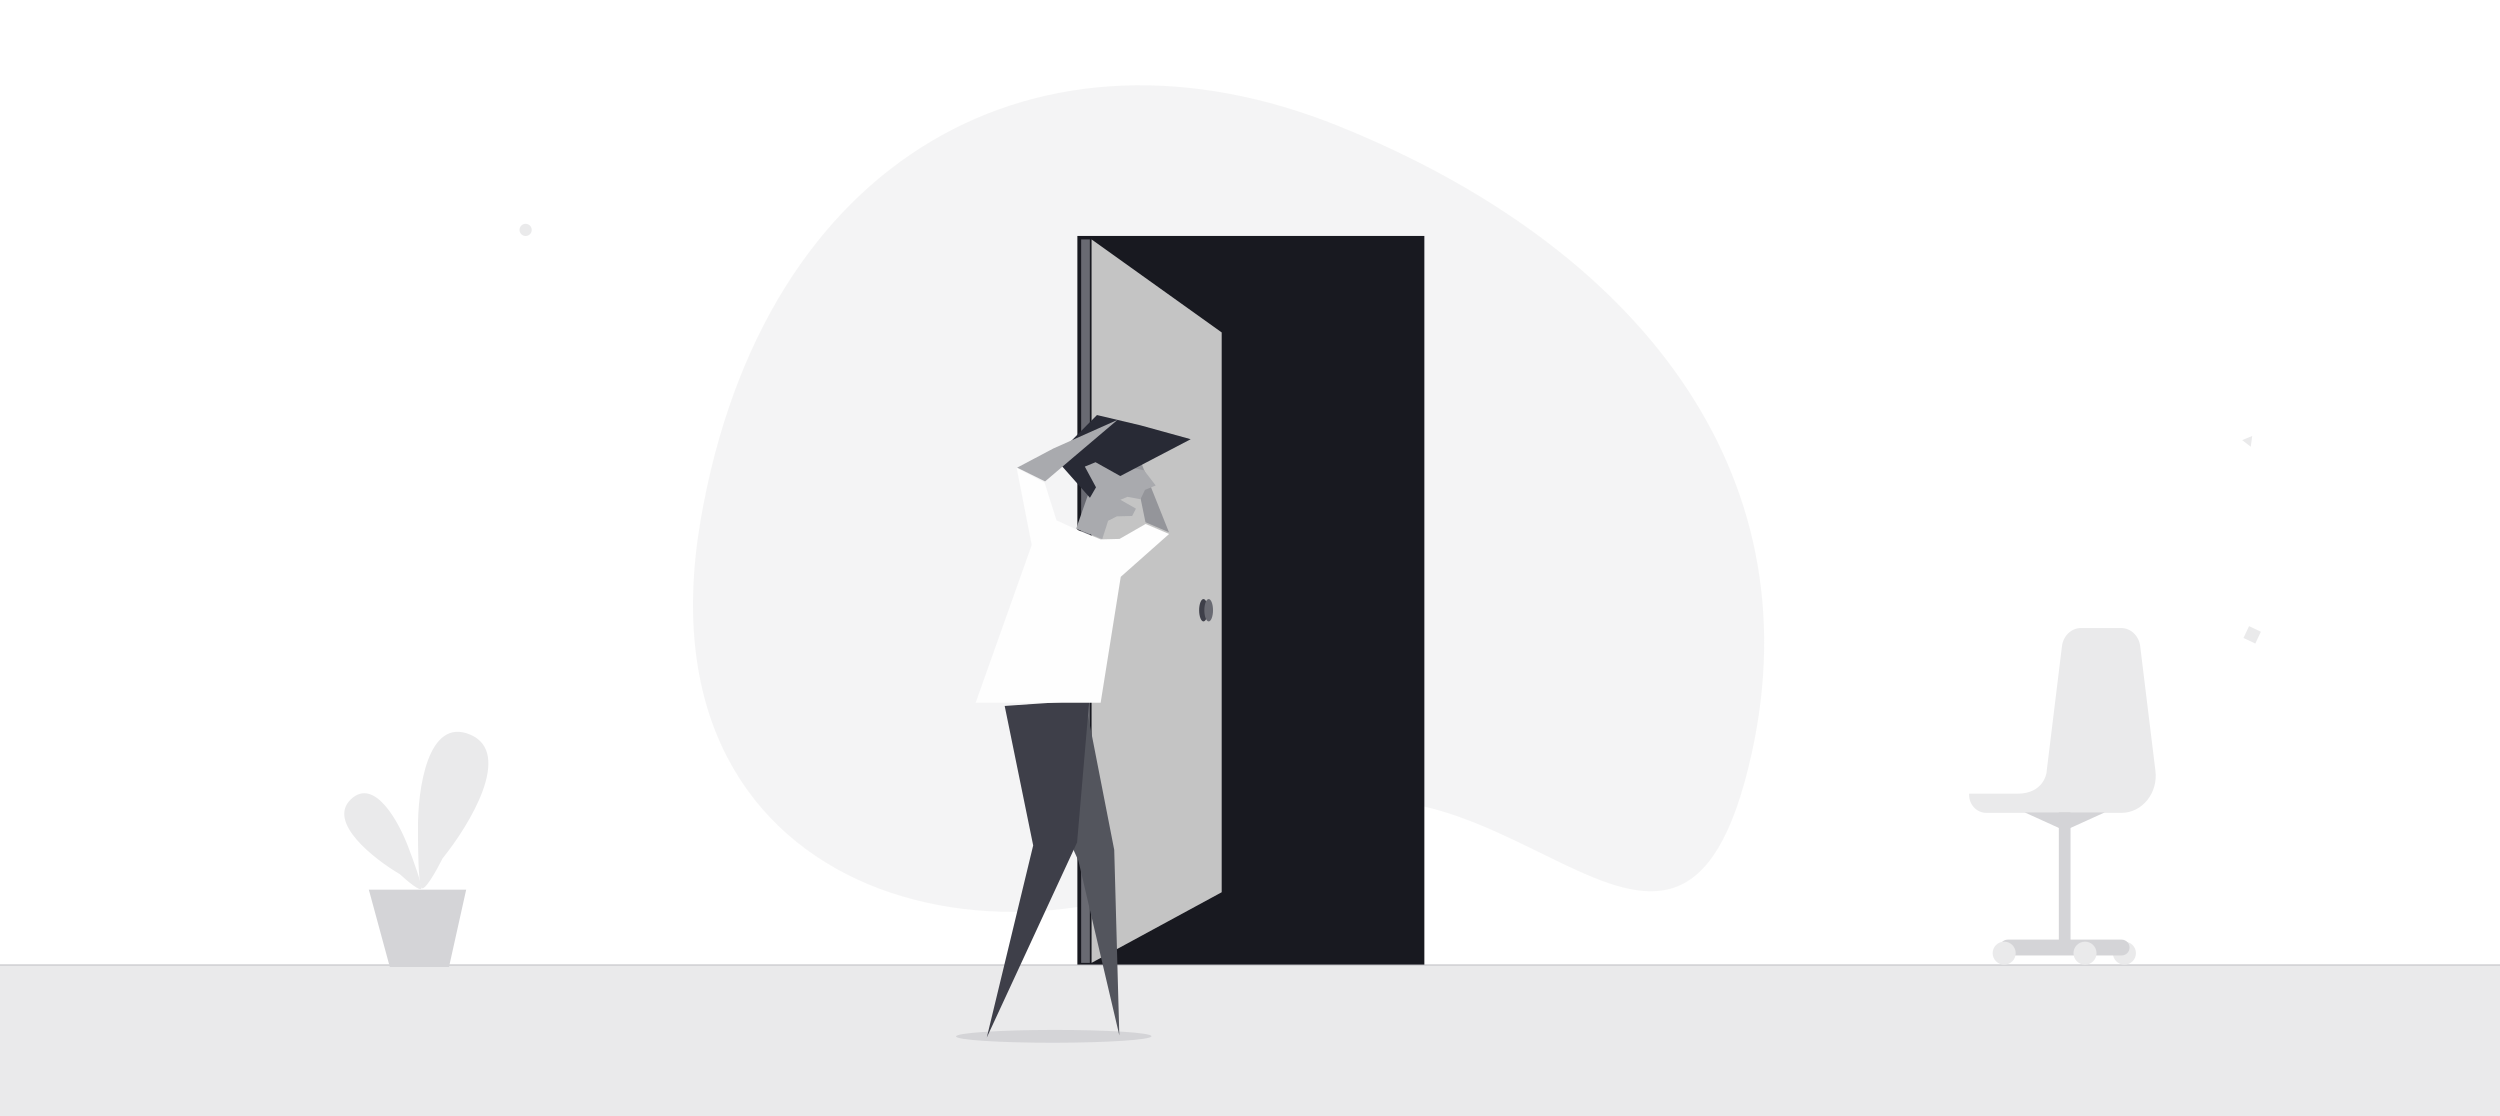
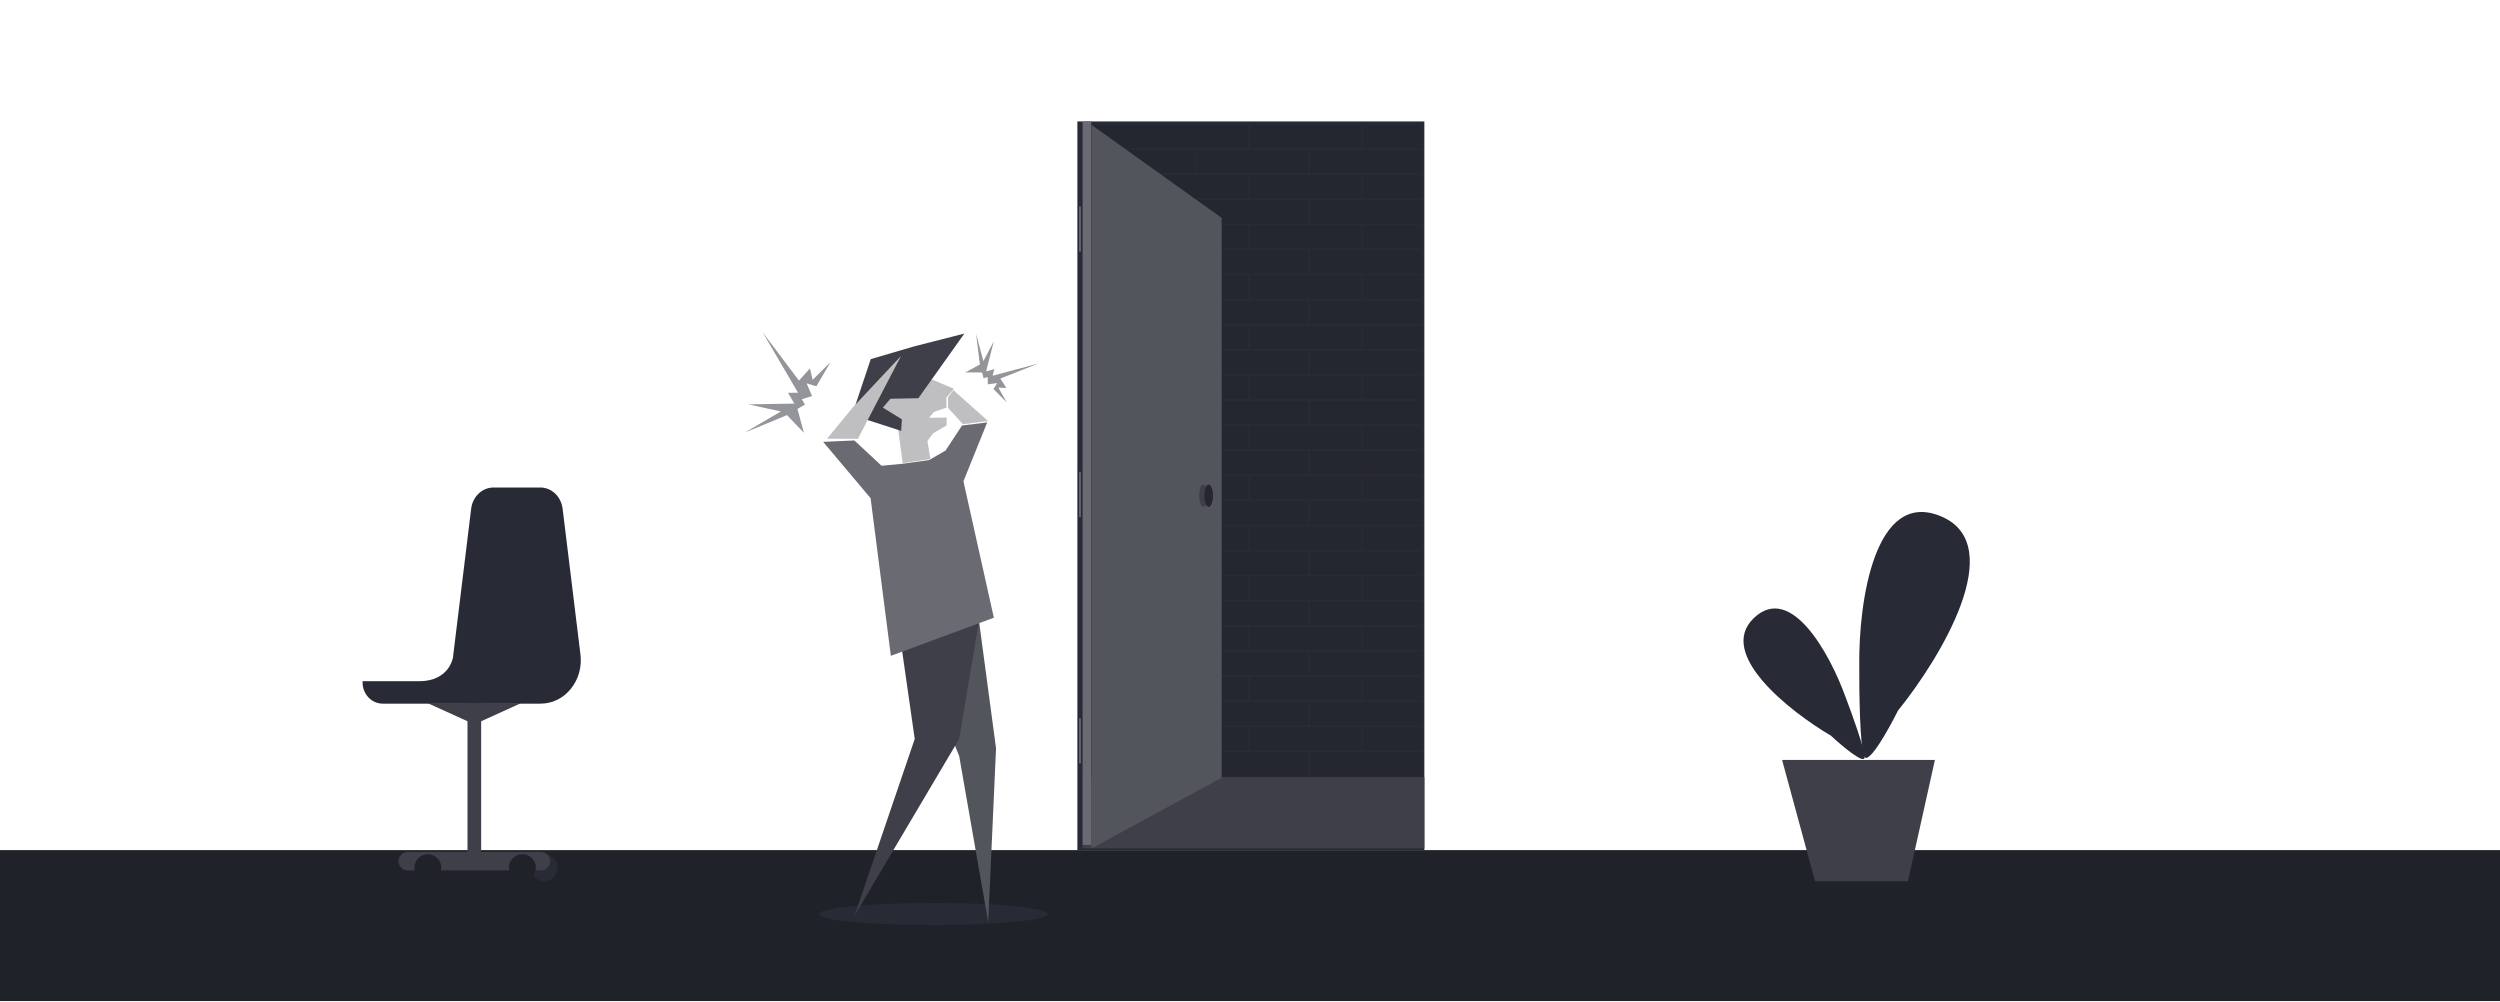
- <svg xmlns="http://www.w3.org/2000/svg" xmlns:xlink="http://www.w3.org/1999/xlink" width="1441" height="643" viewBox="0 0 1441 643" fill="none">
-   <rect y="556" width="1441" height="124" fill="#EAEAEB" />
-   <path opacity="0.5" fill-rule="evenodd" clip-rule="evenodd" d="M771.86 72.778C943.719 142.243 1045.66 271.653 1009.68 434.313C966.555 629.279 856.727 392.5 724.957 482.586C593.186 572.673 365.301 525.647 403.75 300.288C439.743 89.323 600.001 3.313 771.86 72.778Z" fill="#EAEAEB" />
-   <line x1="-4.37114e-08" y1="556.297" x2="1441" y2="556.297" stroke="#D4D4D7" />
-   <rect width="7.53" height="7.535" transform="matrix(0.904105 0.42731 -0.426678 0.904404 1296.36 360.911)" fill="#EAEAEB" />
-   <ellipse cx="302.971" cy="132.517" rx="3.513" ry="3.517" fill="#EAEAEB" />
-   <path d="M1298.18 251.295L1297.34 257.509L1292.38 253.677L1298.18 251.295Z" fill="#EAEAEB" />
-   <path fill-rule="evenodd" clip-rule="evenodd" d="M1135 457.485V458.172C1135 463.898 1139.45 468.537 1144.94 468.537H1222.78C1234.79 468.537 1244.03 457.039 1242.37 444.155L1233.59 372.37C1232.83 366.424 1228.14 362 1222.59 362H1199.52C1193.98 362 1189.29 366.424 1188.53 372.37L1179.74 444.155C1179.67 444.668 1179.63 445.181 1179.6 445.689L1179.55 445.681C1179.55 445.681 1177.92 457.485 1162.81 457.485H1135Z" fill="#EAEAEB" />
-   <path fill-rule="evenodd" clip-rule="evenodd" d="M1217.87 549.399C1217.87 553.06 1220.85 556.028 1224.52 556.028C1228.18 556.028 1231.16 553.06 1231.16 549.399C1231.16 545.738 1228.18 542.769 1224.52 542.769C1220.85 542.769 1217.87 545.738 1217.87 549.399Z" fill="#EAEAEB" />
-   <path fill-rule="evenodd" clip-rule="evenodd" d="M1157.26 550.728H1222.9C1225.42 550.728 1227.48 548.675 1227.48 546.165C1227.48 543.656 1225.42 541.602 1222.9 541.602H1157.26C1154.74 541.602 1152.68 543.656 1152.68 546.165C1152.68 548.675 1154.74 550.728 1157.26 550.728Z" fill="#D4D4D7" />
-   <path fill-rule="evenodd" clip-rule="evenodd" d="M1193.45 548.558H1186.71V468.26H1193.45V548.558Z" fill="#D4D4D7" />
-   <path fill-rule="evenodd" clip-rule="evenodd" d="M1167 468.26L1190.08 478.752L1213.17 468.26H1167Z" fill="#D4D4D7" />
-   <path fill-rule="evenodd" clip-rule="evenodd" d="M1195.16 549.399C1195.16 553.06 1198.13 556.028 1201.8 556.028C1205.47 556.028 1208.44 553.06 1208.44 549.399C1208.44 545.738 1205.47 542.769 1201.8 542.769C1198.13 542.769 1195.16 545.738 1195.16 549.399Z" fill="#EAEAEB" />
-   <path fill-rule="evenodd" clip-rule="evenodd" d="M1148.56 549.399C1148.56 553.06 1151.54 556.028 1155.21 556.028C1158.87 556.028 1161.85 553.06 1161.85 549.399C1161.85 545.738 1158.87 542.769 1155.21 542.769C1151.54 542.769 1148.56 545.738 1148.56 549.399Z" fill="#EAEAEB" />
-   <path d="M224.696 557.369H258.801L268.702 512.813H212.595L224.696 557.369Z" fill="#D4D4D7" />
-   <path d="M271.101 423.465C295.814 434.028 270.749 475.378 255.127 494.732C251.674 501.657 244.367 514.724 242.759 511.592C241.151 508.46 240.867 487.831 240.926 477.908C240.687 455.359 246.388 412.902 271.101 423.465Z" fill="#EAEAEB" />
-   <path d="M202.211 460.75C188.496 473.883 215.357 494.993 230.502 503.907C234.508 507.627 242.591 514.451 242.875 511.98C243.16 509.509 238.216 495.796 235.709 489.248C230.258 474.277 215.927 447.618 202.211 460.75Z" fill="#EAEAEB" />
-   <rect width="200" height="420" transform="matrix(-1 0 0 1 821 136)" fill="#181920" />
-   <rect width="176" height="368" transform="matrix(-1 0 0 1 809 147)" fill="url(#pattern0)" />
-   <path d="M704.18 191.614L629.18 138V555L704.18 514.293V191.614Z" fill="#C4C4C4" />
-   <ellipse rx="2.5" ry="6.454" transform="matrix(-1 0 0 1 693.68 351.739)" fill="#3E3F49" />
-   <ellipse rx="2.5" ry="6.454" transform="matrix(-1 0 0 1 696.68 351.739)" fill="#696A72" />
-   <rect width="5" height="417" transform="matrix(-1 0 0 1 628.18 138)" fill="#696A72" />
-   <ellipse rx="56.323" ry="3.698" transform="matrix(1 -0.000962901 0.00275741 0.999996 607.383 597.343)" fill="#D4D4D7" />
-   <path d="M621.567 496.02L583.859 413.061L625.415 403.698L642.243 489.877L645.178 596.793L621.567 496.02Z" fill="#53555D" />
-   <path d="M627.879 403.527L579.099 406.909L595.527 487.308L568.764 598.082L620.838 485.553L627.879 403.527Z" fill="#3E3F49" />
-   <path d="M648.411 243.223L660.249 301.025L673.785 306.795L648.411 243.223Z" fill="#94959A" />
-   <path d="M635.336 310.748L620.281 304.769L628.774 280.561L622.327 268.625L627.168 264.341L659.428 271.078L666.145 279.835L659.96 282.367L657.362 287.773L649.904 286.373L645.776 288.068L654.764 293.178L652.574 297.412L643.75 297.636L638.719 300.16L635.336 310.748Z" fill="#A9AAAE" />
-   <path d="M631.735 280.886L628.237 286.921L607.815 263.83L632.292 239.233L657.43 245.174L686.326 253.164L645.719 274.393L631.473 266.418L625.288 268.95L631.735 280.886Z" fill="#282A35" />
-   <path d="M634.412 310.909L645.312 310.632L660.321 302.023L673.857 307.793L646 332.481L634.412 405.063L562.36 405.063L594.686 314.142L586.009 269.744L602.083 278.213L608.978 299.917L620.292 305.13L634.412 310.909Z" fill="#FEFEFE" />
-   <path d="M586.282 269.549L607.167 258.502L644.139 242.015L617.765 264.393L602.384 277.488L586.282 269.549Z" fill="#A9AAAE" />
-   <defs>
-     <pattern id="pattern0" patternContentUnits="objectBoundingBox" width="1" height="1">
-       <use xlink:href="#image0" transform="translate(-1.31818) scale(0.000909091 0.000434783)" />
-     </pattern>
-   </defs>
+ <svg xmlns="http://www.w3.org/2000/svg" width="1441" height="577" viewBox="0 0 1441 577" fill="none">
+   <rect y="490" width="1441" height="87" fill="#20222A" />
+   <path fill-rule="evenodd" clip-rule="evenodd" d="M209 392.654V393.456C209 400.152 214.205 405.576 220.621 405.576H311.648C325.688 405.576 336.494 392.131 334.556 377.066L324.279 293.126C323.389 286.173 317.905 281 311.425 281H284.447C277.971 281 272.487 286.173 271.592 293.126L261.315 377.066C261.237 377.666 261.181 378.265 261.148 378.86L261.093 378.85C261.093 378.85 259.192 392.654 241.522 392.654H209Z" fill="#282A35" />
+   <path fill-rule="evenodd" clip-rule="evenodd" d="M305.904 500.131C305.904 504.412 309.382 507.883 313.672 507.883C317.962 507.883 321.439 504.412 321.439 500.131C321.439 495.85 317.962 492.378 313.672 492.378C309.382 492.378 305.904 495.85 305.904 500.131Z" fill="#282A35" />
+   <path fill-rule="evenodd" clip-rule="evenodd" d="M235.027 501.685H311.791C314.731 501.685 317.137 499.284 317.137 496.35C317.137 493.416 314.731 491.015 311.791 491.015H235.027C232.087 491.015 229.681 493.416 229.681 496.35C229.681 499.284 232.087 501.685 235.027 501.685Z" fill="#3E3F49" />
+   <path fill-rule="evenodd" clip-rule="evenodd" d="M277.346 499.148H269.468V405.253H277.346V499.148Z" fill="#3E3F49" />
+   <path fill-rule="evenodd" clip-rule="evenodd" d="M246.413 405.253L273.406 417.522L300.398 405.253H246.413Z" fill="#3E3F49" />
+   <path fill-rule="evenodd" clip-rule="evenodd" d="M293.344 500.131C293.344 504.412 296.821 507.883 301.111 507.883C305.402 507.883 308.879 504.412 308.879 500.131C308.879 495.85 305.402 492.378 301.111 492.378C296.821 492.378 293.344 495.85 293.344 500.131Z" fill="#20222A" />
+   <path fill-rule="evenodd" clip-rule="evenodd" d="M238.859 500.131C238.859 504.412 242.337 507.883 246.627 507.883C250.917 507.883 254.395 504.412 254.395 500.131C254.395 495.85 250.917 492.378 246.627 492.378C242.337 492.378 238.859 495.85 238.859 500.131Z" fill="#20222A" />
+   <path d="M1046.2 507.967H1099.74L1115.29 438.009H1027.19L1046.2 507.967Z" fill="#3E3F49" />
+   <path d="M1119.06 297.721C1157.86 314.306 1118.51 379.231 1093.98 409.62C1088.56 420.493 1077.08 441.01 1074.56 436.092C1072.03 431.175 1071.59 398.784 1071.68 383.203C1071.31 347.799 1080.26 281.136 1119.06 297.721Z" fill="#282A35" />
+   <path d="M1010.89 356.264C989.358 376.884 1031.53 410.03 1055.31 424.025C1061.6 429.867 1074.3 440.581 1074.74 436.701C1075.19 432.821 1067.43 411.29 1063.49 401.009C1054.93 377.502 1032.43 335.644 1010.89 356.264Z" fill="#282A35" />
+   <rect width="200" height="420" transform="matrix(-1 0 0 1 821 70)" fill="#282A35" />
+   <rect width="197" height="41" transform="matrix(-1 0 0 1 821 448)" fill="#3E3F49" />
+   <rect width="64.01" height="13.43" transform="matrix(-1 0 0 1 689.01 433.57)" fill="#242630" />
+   <rect width="64.01" height="13.43" transform="matrix(-1 0 0 1 754.005 433.57)" fill="#242630" />
+   <rect width="64.01" height="13.43" transform="matrix(-1 0 0 1 819 433.57)" fill="#242630" />
+   <rect width="64.01" height="13.43" transform="matrix(-1 0 0 1 689.01 404.645)" fill="#242630" />
+   <rect width="64.01" height="13.43" transform="matrix(-1 0 0 1 754.005 404.645)" fill="#242630" />
+   <rect width="64.01" height="13.43" transform="matrix(-1 0 0 1 819 404.645)" fill="#242630" />
+   <rect width="94.538" height="13.43" transform="matrix(-1 0 0 1 719.538 419.108)" fill="#242630" />
+   <rect width="64.01" height="13.43" transform="matrix(-1 0 0 1 784.533 419.108)" fill="#242630" />
+   <rect width="33.482" height="13.43" transform="matrix(-1 0 0 1 819 419.108)" fill="#242630" />
+   <rect width="94.538" height="13.43" transform="matrix(-1 0 0 1 719.538 390.182)" fill="#242630" />
+   <rect width="64.01" height="13.43" transform="matrix(-1 0 0 1 784.533 390.182)" fill="#242630" />
+   <rect width="33.482" height="13.43" transform="matrix(-1 0 0 1 819 390.182)" fill="#242630" />
+   <rect width="64.01" height="13.43" transform="matrix(-1 0 0 1 689.01 317.868)" fill="#242630" />
+   <rect width="64.01" height="13.43" transform="matrix(-1 0 0 1 754.005 317.868)" fill="#242630" />
+   <rect width="64.01" height="13.43" transform="matrix(-1 0 0 1 819 317.868)" fill="#242630" />
+   <rect width="64.01" height="13.43" transform="matrix(-1 0 0 1 689.01 288.942)" fill="#242630" />
+   <rect width="64.01" height="13.43" transform="matrix(-1 0 0 1 754.005 288.942)" fill="#242630" />
+   <rect width="64.01" height="13.43" transform="matrix(-1 0 0 1 819 288.942)" fill="#242630" />
+   <rect width="94.538" height="13.43" transform="matrix(-1 0 0 1 719.538 303.405)" fill="#242630" />
+   <rect width="64.01" height="13.43" transform="matrix(-1 0 0 1 784.533 303.405)" fill="#242630" />
+   <rect width="33.482" height="13.43" transform="matrix(-1 0 0 1 819 303.405)" fill="#242630" />
+   <rect width="94.538" height="13.43" transform="matrix(-1 0 0 1 719.538 274.479)" fill="#242630" />
+   <rect width="64.01" height="13.43" transform="matrix(-1 0 0 1 784.533 274.479)" fill="#242630" />
+   <rect width="33.482" height="13.43" transform="matrix(-1 0 0 1 819 274.479)" fill="#242630" />
+   <rect width="64.01" height="13.43" transform="matrix(-1 0 0 1 689.01 202.165)" fill="#242630" />
+   <rect width="64.01" height="13.43" transform="matrix(-1 0 0 1 754.005 202.165)" fill="#242630" />
+   <rect width="64.01" height="13.43" transform="matrix(-1 0 0 1 819 202.165)" fill="#242630" />
+   <rect width="64.01" height="13.43" transform="matrix(-1 0 0 1 689.01 173.24)" fill="#242630" />
+   <rect width="64.01" height="13.43" transform="matrix(-1 0 0 1 754.005 173.24)" fill="#242630" />
+   <rect width="64.01" height="13.43" transform="matrix(-1 0 0 1 819 173.24)" fill="#242630" />
+   <rect width="94.538" height="13.43" transform="matrix(-1 0 0 1 719.538 187.702)" fill="#242630" />
+   <rect width="64.01" height="13.43" transform="matrix(-1 0 0 1 784.533 187.702)" fill="#242630" />
+   <rect width="33.482" height="13.43" transform="matrix(-1 0 0 1 819 187.702)" fill="#242630" />
+   <rect width="94.538" height="13.43" transform="matrix(-1 0 0 1 719.538 158.777)" fill="#242630" />
+   <rect width="64.01" height="13.43" transform="matrix(-1 0 0 1 784.533 158.777)" fill="#242630" />
+   <rect width="33.482" height="13.43" transform="matrix(-1 0 0 1 819 158.777)" fill="#242630" />
+   <rect width="64.01" height="13.43" transform="matrix(-1 0 0 1 689.01 375.719)" fill="#242630" />
+   <rect width="64.01" height="13.43" transform="matrix(-1 0 0 1 754.005 375.719)" fill="#242630" />
+   <rect width="64.01" height="13.43" transform="matrix(-1 0 0 1 819 375.719)" fill="#242630" />
+   <rect width="64.01" height="13.43" transform="matrix(-1 0 0 1 689.01 346.793)" fill="#242630" />
+   <rect width="64.01" height="13.43" transform="matrix(-1 0 0 1 754.005 346.793)" fill="#242630" />
+   <rect width="64.01" height="13.43" transform="matrix(-1 0 0 1 819 346.793)" fill="#242630" />
+   <rect width="94.538" height="13.43" transform="matrix(-1 0 0 1 719.538 361.256)" fill="#242630" />
+   <rect width="64.01" height="13.43" transform="matrix(-1 0 0 1 784.533 361.256)" fill="#242630" />
+   <rect width="33.482" height="13.43" transform="matrix(-1 0 0 1 819 361.256)" fill="#242630" />
+   <rect width="94.538" height="13.43" transform="matrix(-1 0 0 1 719.538 332.331)" fill="#242630" />
+   <rect width="64.01" height="13.43" transform="matrix(-1 0 0 1 784.533 332.331)" fill="#242630" />
+   <rect width="33.482" height="13.43" transform="matrix(-1 0 0 1 819 332.331)" fill="#242630" />
+   <rect width="64.01" height="13.43" transform="matrix(-1 0 0 1 689.01 260.017)" fill="#242630" />
+   <rect width="64.01" height="13.43" transform="matrix(-1 0 0 1 754.005 260.017)" fill="#242630" />
+   <rect width="64.01" height="13.43" transform="matrix(-1 0 0 1 819 260.017)" fill="#242630" />
+   <rect width="64.01" height="13.43" transform="matrix(-1 0 0 1 689.01 231.091)" fill="#242630" />
+   <rect width="64.01" height="13.43" transform="matrix(-1 0 0 1 754.005 231.091)" fill="#242630" />
+   <rect width="64.01" height="13.43" transform="matrix(-1 0 0 1 819 231.091)" fill="#242630" />
+   <rect width="94.538" height="13.43" transform="matrix(-1 0 0 1 719.538 245.554)" fill="#242630" />
+   <rect width="64.01" height="13.43" transform="matrix(-1 0 0 1 784.533 245.554)" fill="#242630" />
+   <rect width="33.482" height="13.43" transform="matrix(-1 0 0 1 819 245.554)" fill="#242630" />
+   <rect width="94.538" height="13.43" transform="matrix(-1 0 0 1 719.538 216.628)" fill="#242630" />
+   <rect width="64.01" height="13.43" transform="matrix(-1 0 0 1 784.533 216.628)" fill="#242630" />
+   <rect width="33.482" height="13.43" transform="matrix(-1 0 0 1 819 216.628)" fill="#242630" />
+   <rect width="64.01" height="13.43" transform="matrix(-1 0 0 1 689.01 144.314)" fill="#242630" />
+   <rect width="64.01" height="13.43" transform="matrix(-1 0 0 1 754.005 144.314)" fill="#242630" />
+   <rect width="64.01" height="13.43" transform="matrix(-1 0 0 1 819 144.314)" fill="#242630" />
+   <rect width="64.01" height="13.43" transform="matrix(-1 0 0 1 689.01 115.388)" fill="#242630" />
+   <rect width="64.01" height="13.43" transform="matrix(-1 0 0 1 754.005 115.388)" fill="#242630" />
+   <rect width="64.01" height="13.43" transform="matrix(-1 0 0 1 819 115.388)" fill="#242630" />
+   <rect width="94.538" height="13.43" transform="matrix(-1 0 0 1 719.538 129.851)" fill="#242630" />
+   <rect width="64.01" height="13.43" transform="matrix(-1 0 0 1 784.533 129.851)" fill="#242630" />
+   <rect width="33.482" height="13.43" transform="matrix(-1 0 0 1 819 129.851)" fill="#242630" />
+   <rect width="94.538" height="13.43" transform="matrix(-1 0 0 1 719.538 100.926)" fill="#242630" />
+   <rect width="64.01" height="13.43" transform="matrix(-1 0 0 1 784.533 100.926)" fill="#242630" />
+   <rect width="33.482" height="13.43" transform="matrix(-1 0 0 1 819 100.926)" fill="#242630" />
+   <rect width="64.01" height="13.43" transform="matrix(-1 0 0 1 689.01 86.4629)" fill="#242630" />
+   <rect width="64.01" height="13.43" transform="matrix(-1 0 0 1 754.005 86.4629)" fill="#242630" />
+   <rect width="64.01" height="13.43" transform="matrix(-1 0 0 1 819 86.4629)" fill="#242630" />
+   <rect width="94.538" height="13.43" transform="matrix(-1 0 0 1 719.538 72)" fill="#242630" />
+   <rect width="64.01" height="13.43" transform="matrix(-1 0 0 1 784.533 72)" fill="#242630" />
+   <rect width="33.482" height="13.43" transform="matrix(-1 0 0 1 819 72)" fill="#242630" />
+   <path d="M704.18 125.614L629.18 72V489L704.18 448.293V125.614Z" fill="#53555D" />
+   <ellipse rx="2.5" ry="6.454" transform="matrix(-1 0 0 1 693.68 285.739)" fill="#3E3F49" />
+   <ellipse rx="2.5" ry="6.454" transform="matrix(-1 0 0 1 696.68 285.739)" fill="#242630" />
+   <rect width="5" height="417" transform="matrix(-1 0 0 1 629 70)" fill="#696A72" />
+   <rect width="1" height="26" transform="matrix(-1 0 0 1 623 119)" fill="#696A72" />
+   <rect width="1" height="26" transform="matrix(-1 0 0 1 623 272)" fill="#696A72" />
+   <rect width="1" height="26" transform="matrix(-1 0 0 1 623 414)" fill="#696A72" />
+   <ellipse cx="537.961" cy="526.855" rx="65.915" ry="6.379" fill="#282A35" />
+   <path d="M552.868 435.762L520.689 355.743L563.189 349.682L574.118 431.359L569.608 531.526L552.868 435.762Z" fill="#53555D" />
+   <path d="M565.68 349.682H516.323L527.252 425.927L492.567 527.777L552.863 425.927L565.68 349.682Z" fill="#3E3F49" />
+   <path d="M549.513 224.885L546.445 228.965L546.445 235.081L555.005 244.487L569.533 242.682L549.513 224.885Z" fill="#BFBFC2" />
+   <path d="M536.264 264.619L520.299 266.988L517.091 242.855L506.102 236.121L508.487 230.229L537.281 218.769L549.825 224.105L545.476 229.202L545.571 234.932L538.354 237.397L535.454 240.803L545.667 240.662L545.605 245.224L537.9 249.695L534.567 254.225L536.264 264.619Z" fill="#BFBFC2" />
+   <path d="M519.855 241.687L519.434 248.373L491.144 239.207L501.901 206.988L526.767 199.69L555.865 192.262L529.349 229.529L513.216 229.855L508.867 234.952L519.855 241.687Z" fill="#3E3F49" />
+   <path d="M535.519 265.201L545.037 259.678L554.5 245.274L569.029 243.469L555.322 277.403L572.859 356.041L513.486 378.014L501.812 287.167L474.475 254.684L492.443 253.878L508.154 268.468L520.47 267.282L535.519 265.201Z" fill="#696A72" />
+   <path d="M429.345 249.313L453.62 239.266L463.366 249.472L459.666 235.726L463.984 233.197L462.167 230.093L468.076 228.3L464.941 220.965L470.577 222.667L478.67 208.757L468.396 218.942L466.851 212.343L460.532 219.378L439.627 191.603L459.986 226.368L454.213 226.414L457.848 232.622L431.439 233.081L450.075 237.174L429.345 249.313Z" fill="#94959A" />
+   <path d="M562.594 192.391L564.81 210.101L556.371 214.649L566.042 214.698L566.922 217.982L569.282 217.35L569.394 221.544L574.763 220.809L572.634 224.195L580.291 231.999L575.467 223.436L580.067 223.611L576.595 218.206L598.551 209.507L572.115 216.591L573.123 212.801L568.402 214.066L572.852 196.682L566.818 208.154L562.594 192.391Z" fill="#94959A" />
+   <path d="M476.696 252.863L491.693 234.669L519.404 205.094L503.663 235.296L494.499 252.949L476.696 252.863Z" fill="#BFBFC2" />
</svg>
